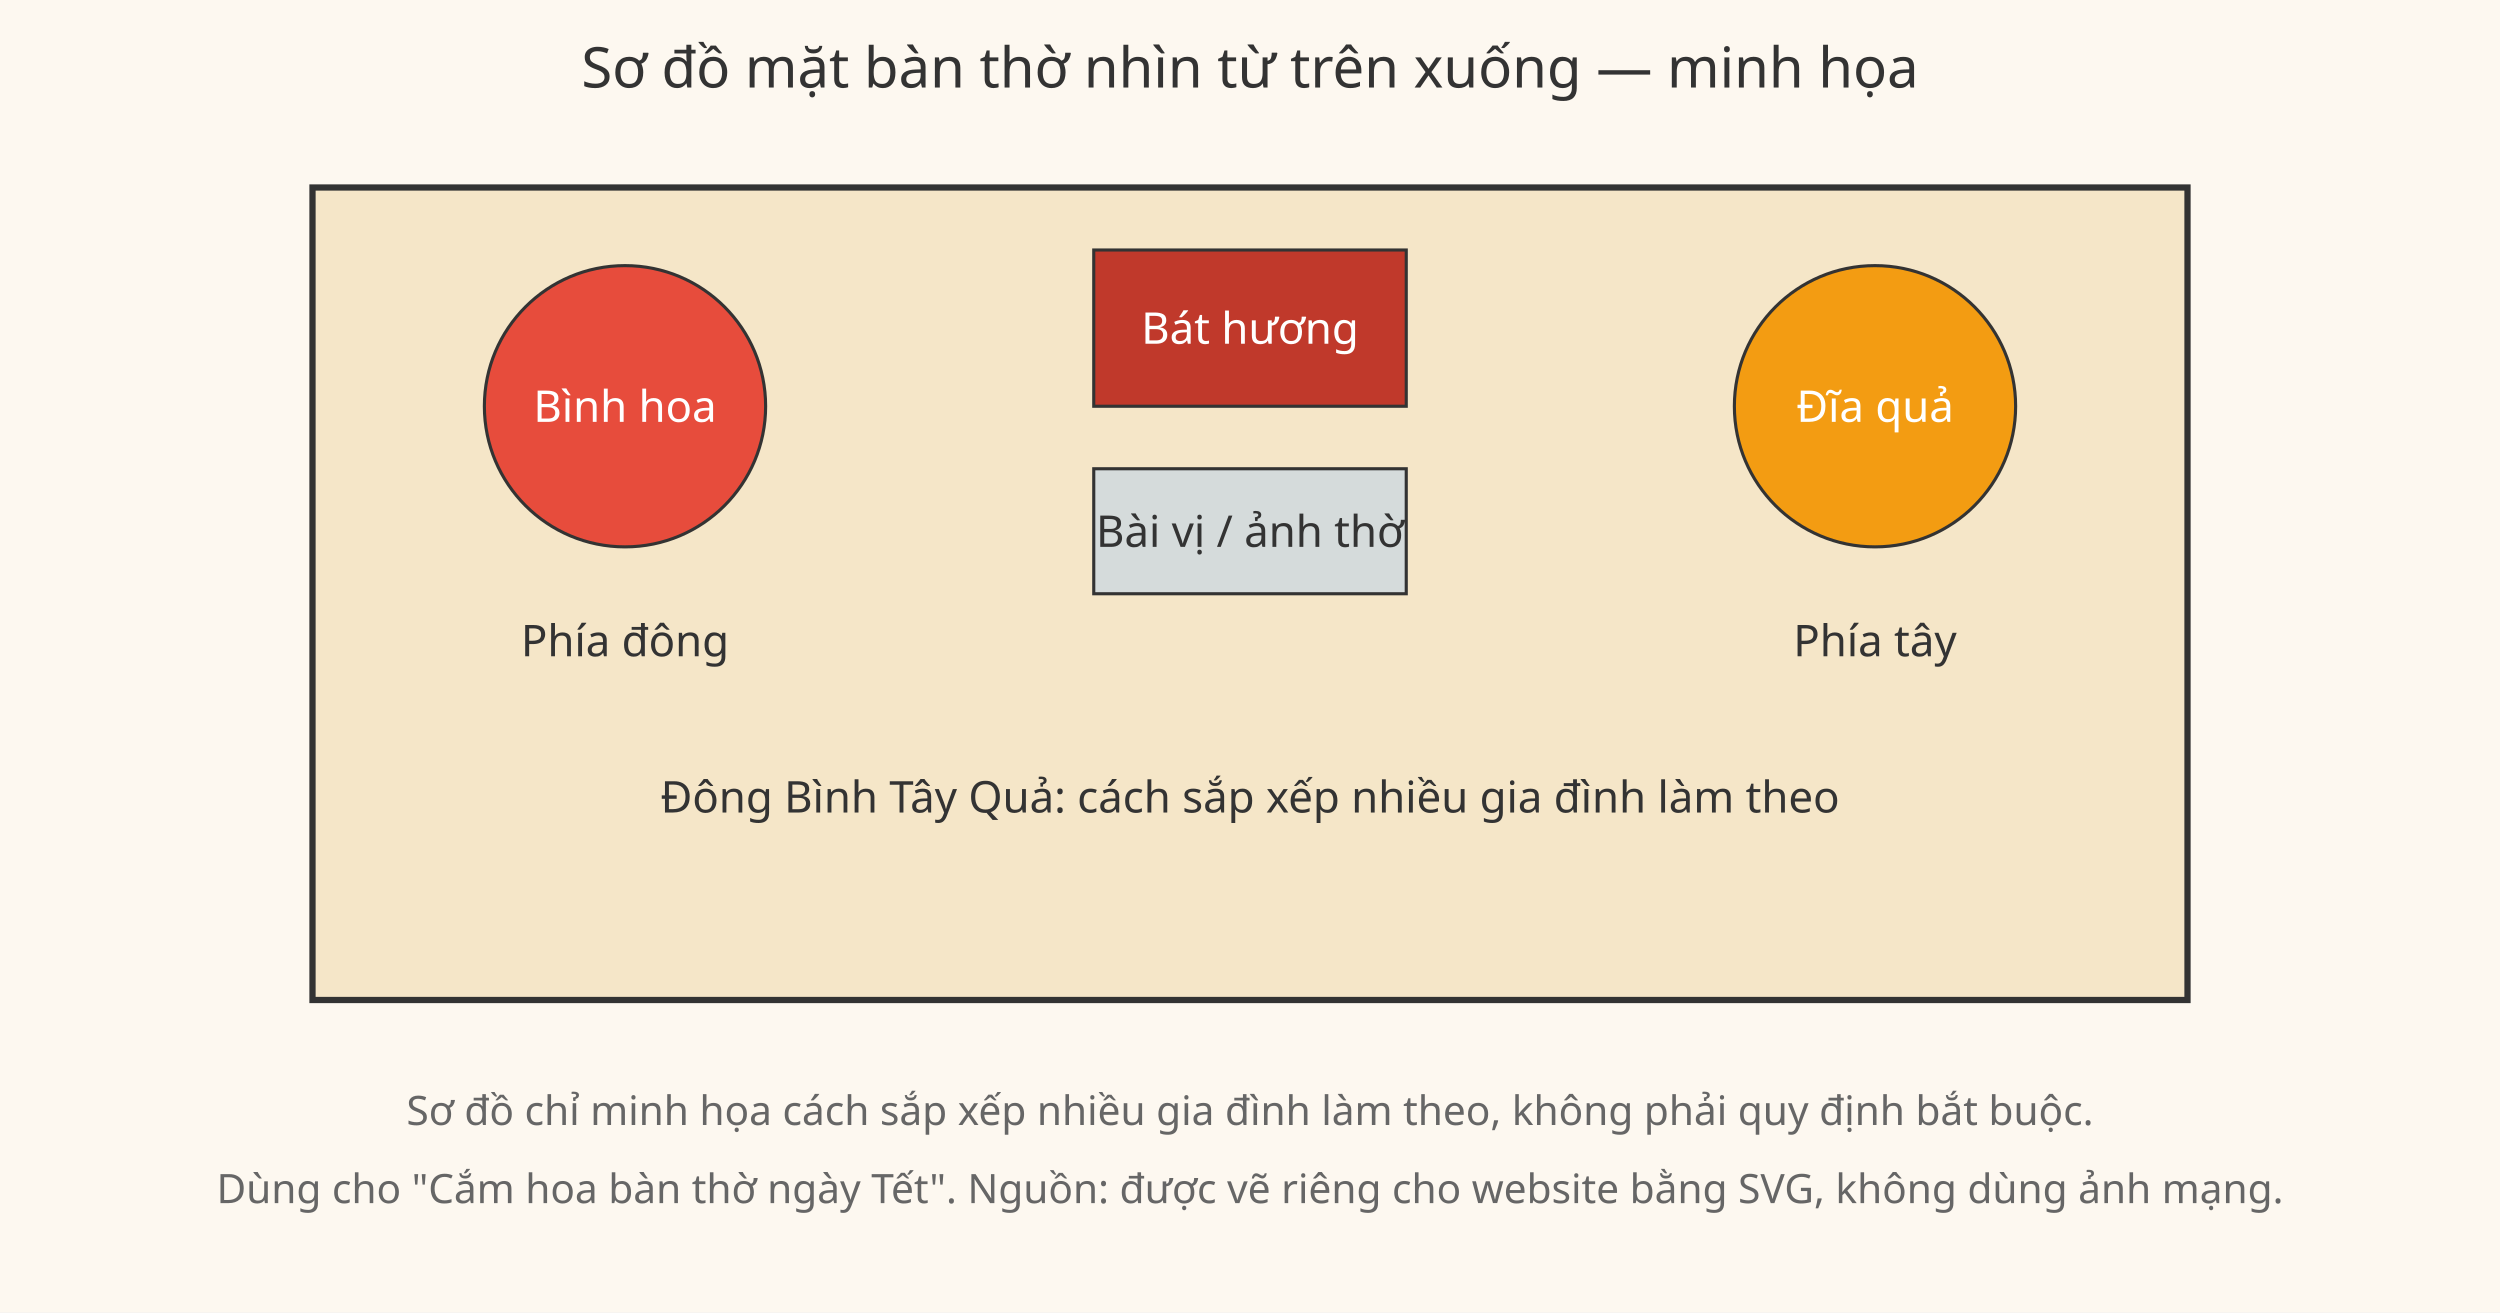
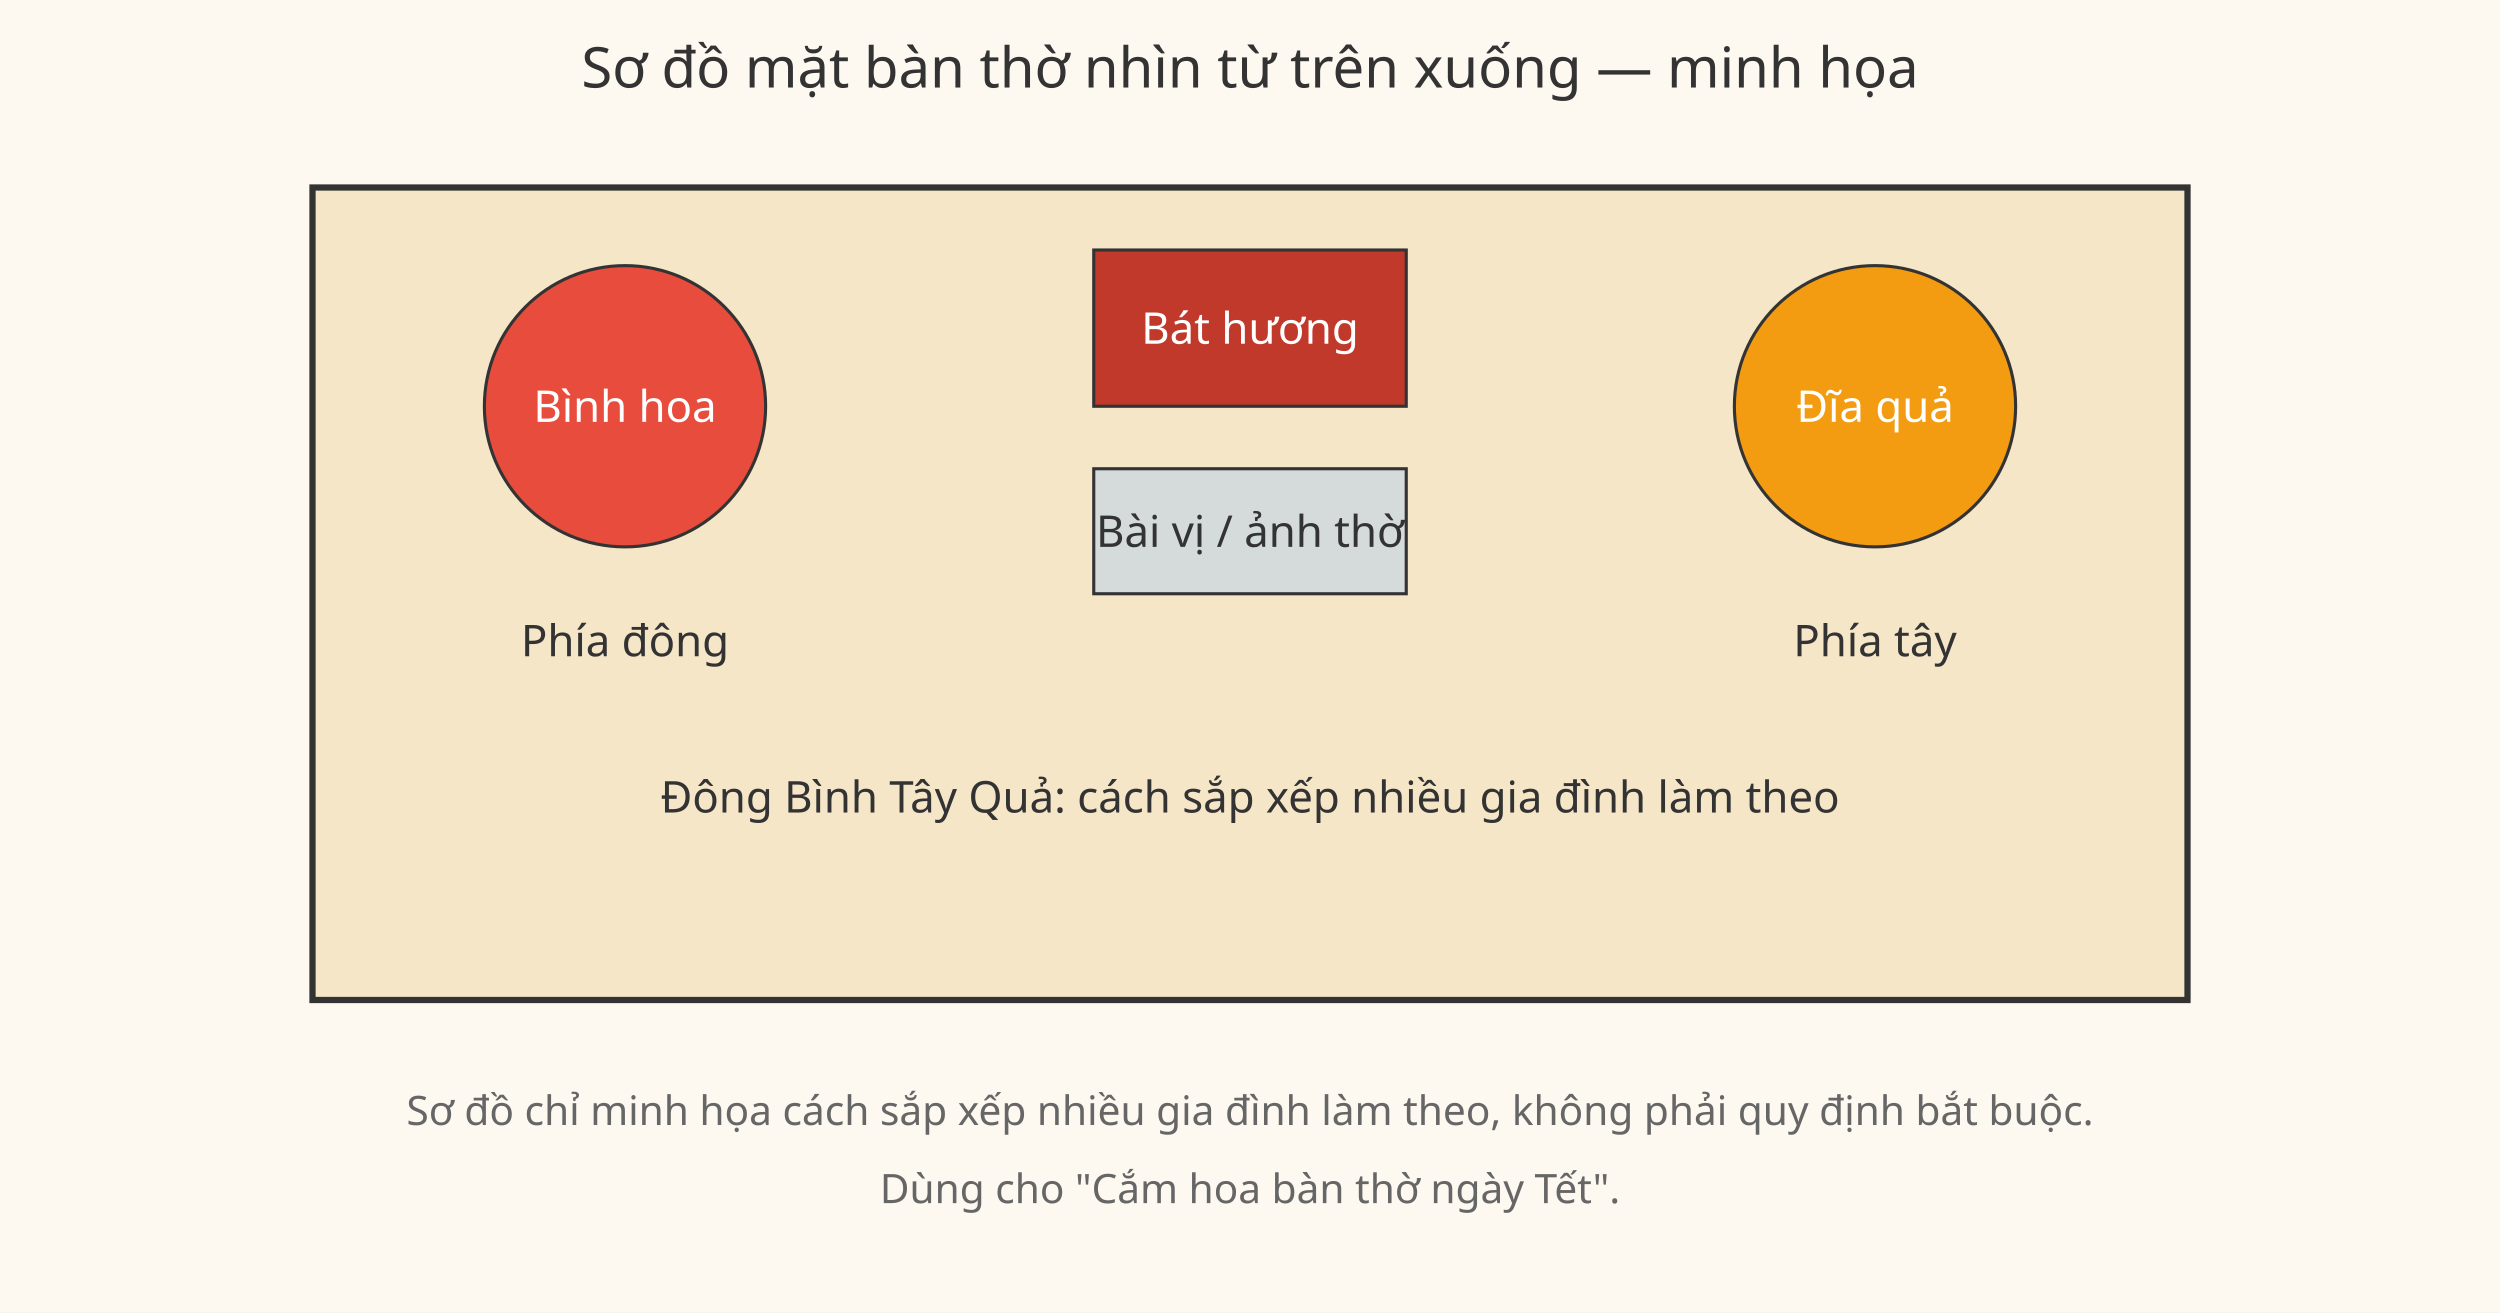
<svg xmlns="http://www.w3.org/2000/svg" width="800" height="420" viewBox="0 0 800 420" role="img">
  <rect width="800" height="420" fill="#fdf8f0" />
  <text x="400" y="28" text-anchor="middle" font-size="18" font-family="sans-serif" fill="#333">Sơ đồ mặt bàn thờ nhìn từ trên xuống — minh họa</text>
  <rect x="100" y="60" width="600" height="260" fill="#f5e6c8" stroke="#333" stroke-width="2" />
  <g font-family="sans-serif" font-size="14" fill="#333">
    <rect x="350" y="80" width="100" height="50" fill="#c0392b" stroke="#333" />
    <text x="400" y="110" text-anchor="middle" fill="#fff">Bát hương</text>
    <rect x="350" y="150" width="100" height="40" fill="#d5dbdb" stroke="#333" />
    <text x="400" y="175" text-anchor="middle">Bài vị / ảnh thờ</text>
    <circle cx="200" cy="130" r="45" fill="#e74c3c" stroke="#333" />
    <text x="200" y="135" text-anchor="middle" fill="#fff">Bình hoa</text>
    <text x="200" y="210" text-anchor="middle">Phía đông</text>
    <circle cx="600" cy="130" r="45" fill="#f39c12" stroke="#333" />
    <text x="600" y="135" text-anchor="middle" fill="#fff">Đĩa quả</text>
    <text x="600" y="210" text-anchor="middle">Phía tây</text>
    <text x="400" y="260" text-anchor="middle">Đông Bình Tây Quả: cách sắp xếp nhiều gia đình làm theo</text>
  </g>
  <text x="400" y="360" text-anchor="middle" font-size="13" font-family="sans-serif" fill="#666">Sơ đồ chỉ minh họa cách sắp xếp nhiều gia đình làm theo, không phải quy định bắt buộc.</text>
-   <text x="400" y="385" text-anchor="middle" font-size="13" font-family="sans-serif" fill="#666">Dùng cho "Cắm hoa bàn thờ ngày Tết". Nguồn: được vẽ riêng cho website bằng SVG, không dùng ảnh mạng.</text>
+   <text x="400" y="385" text-anchor="middle" font-size="13" font-family="sans-serif" fill="#666">Dùng cho "Cắm hoa bàn thờ ngày Tết".</text>
</svg>
